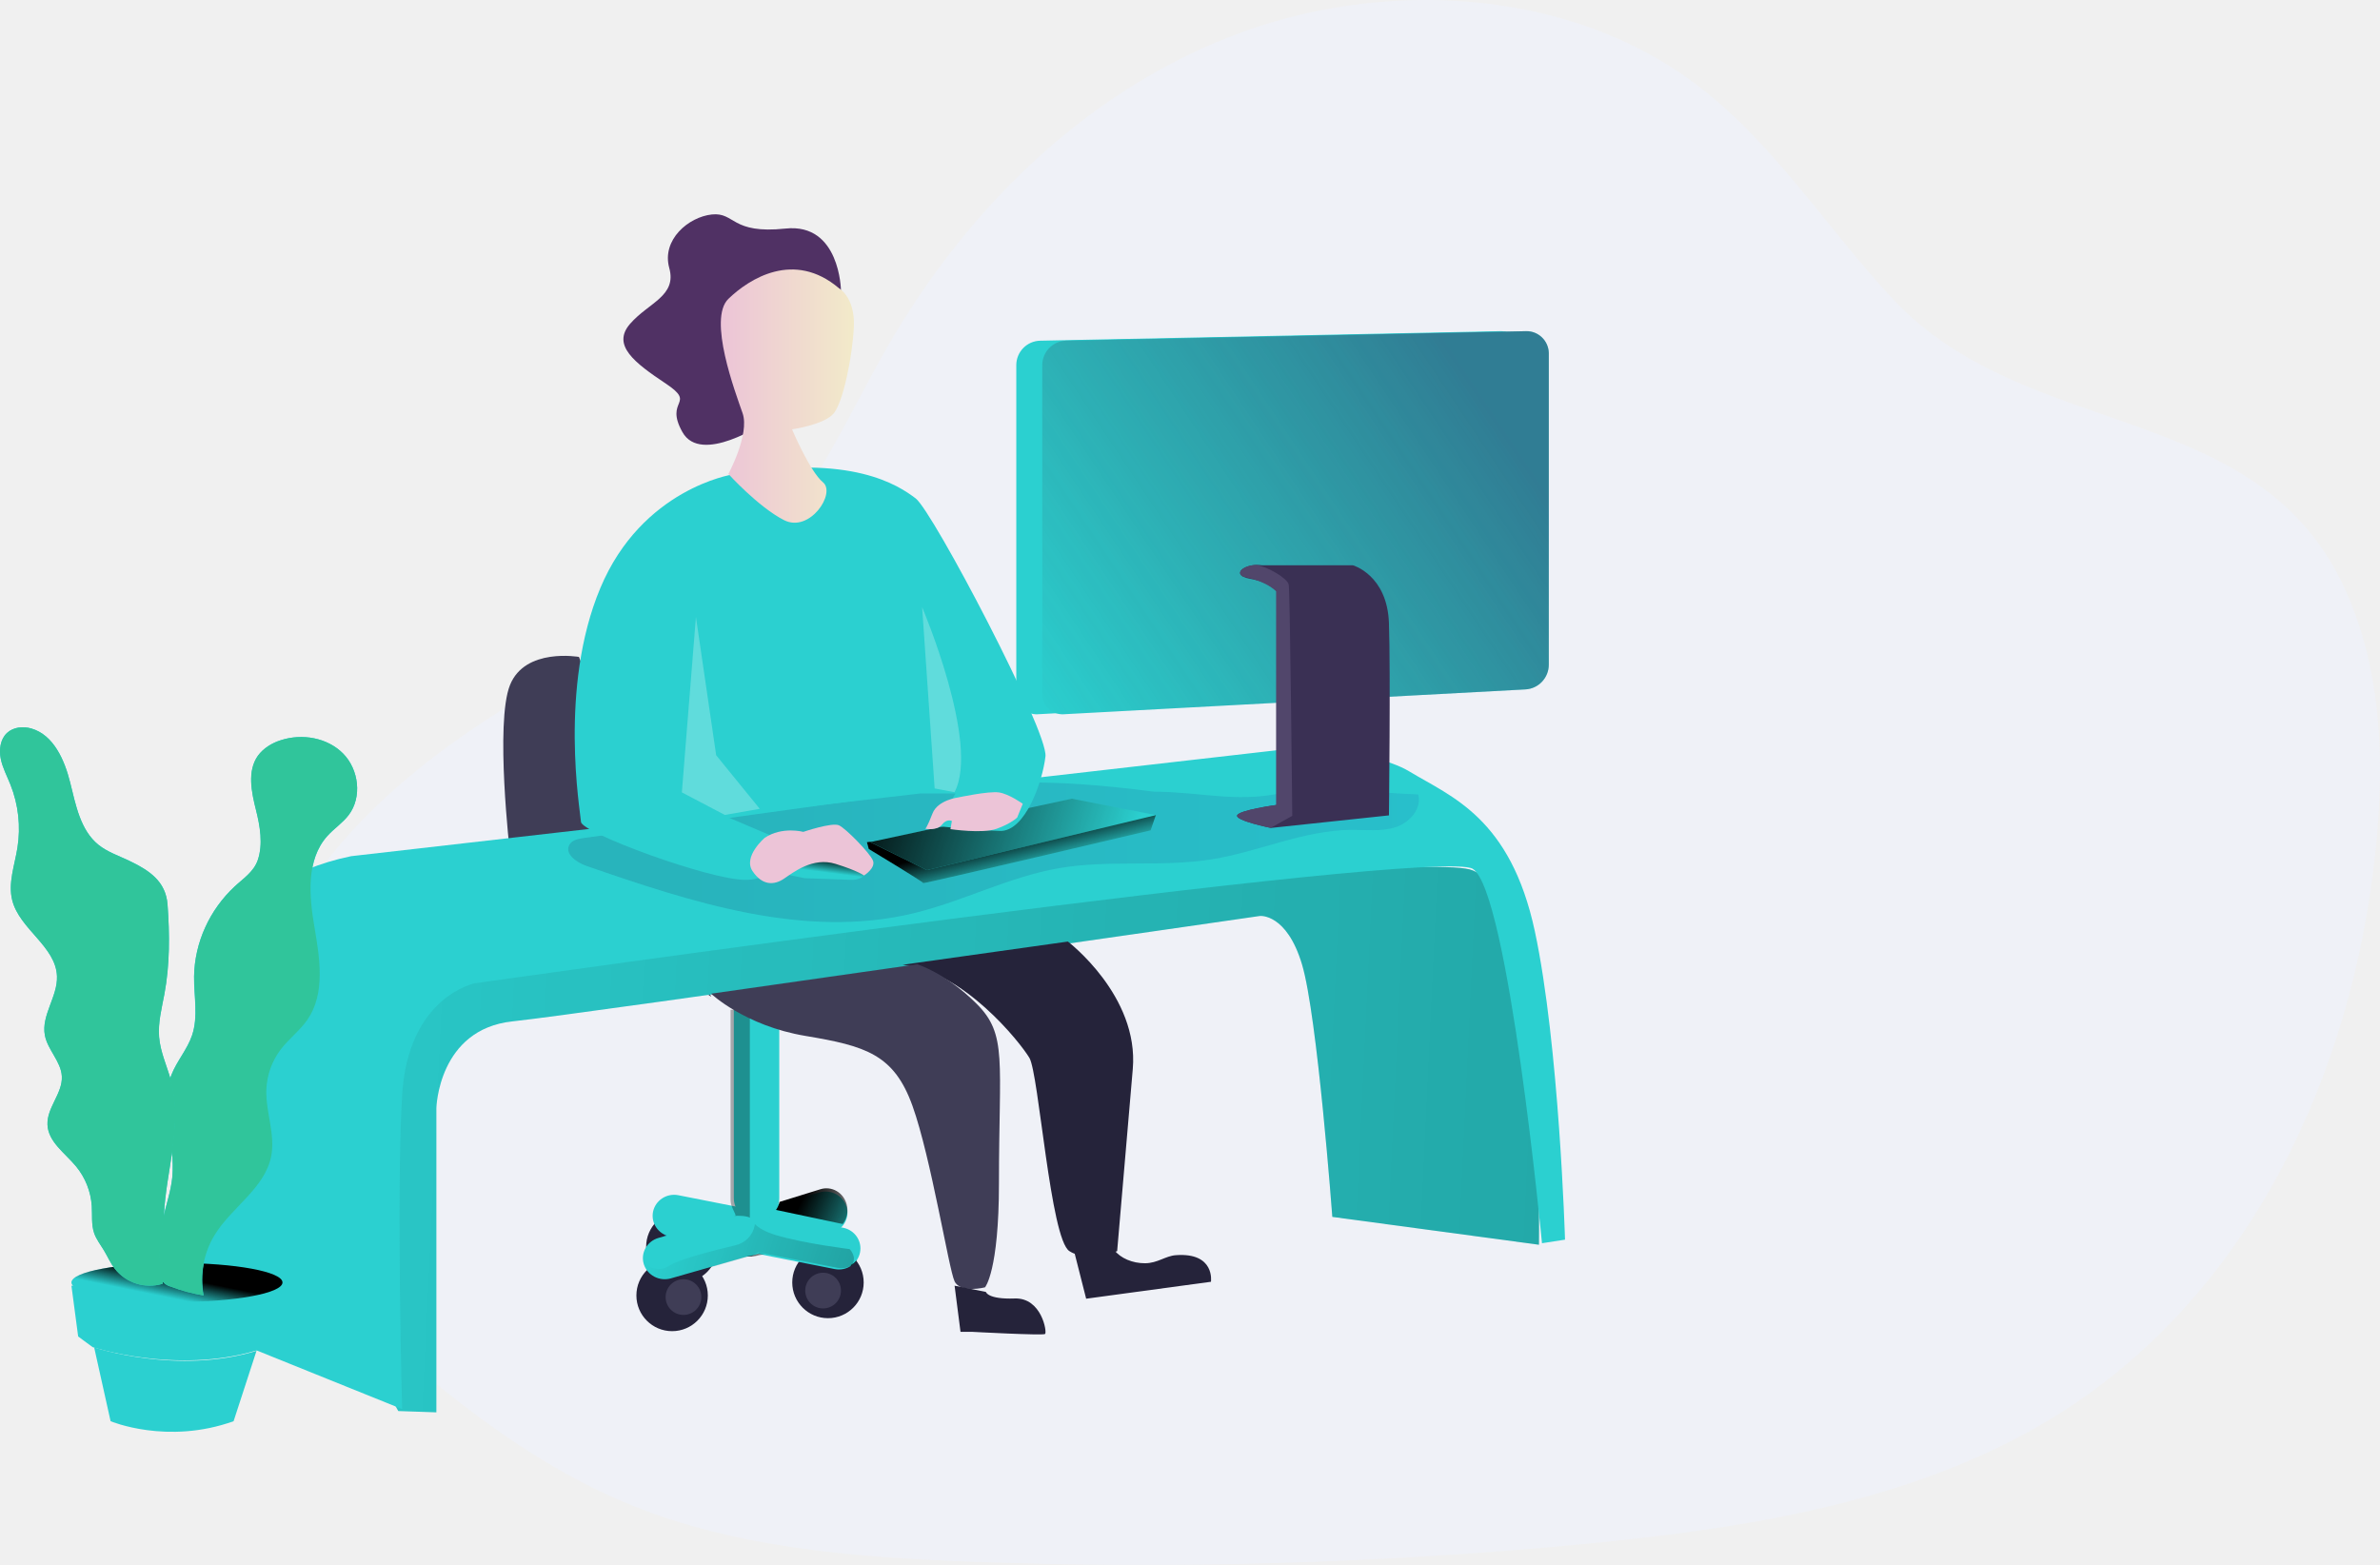
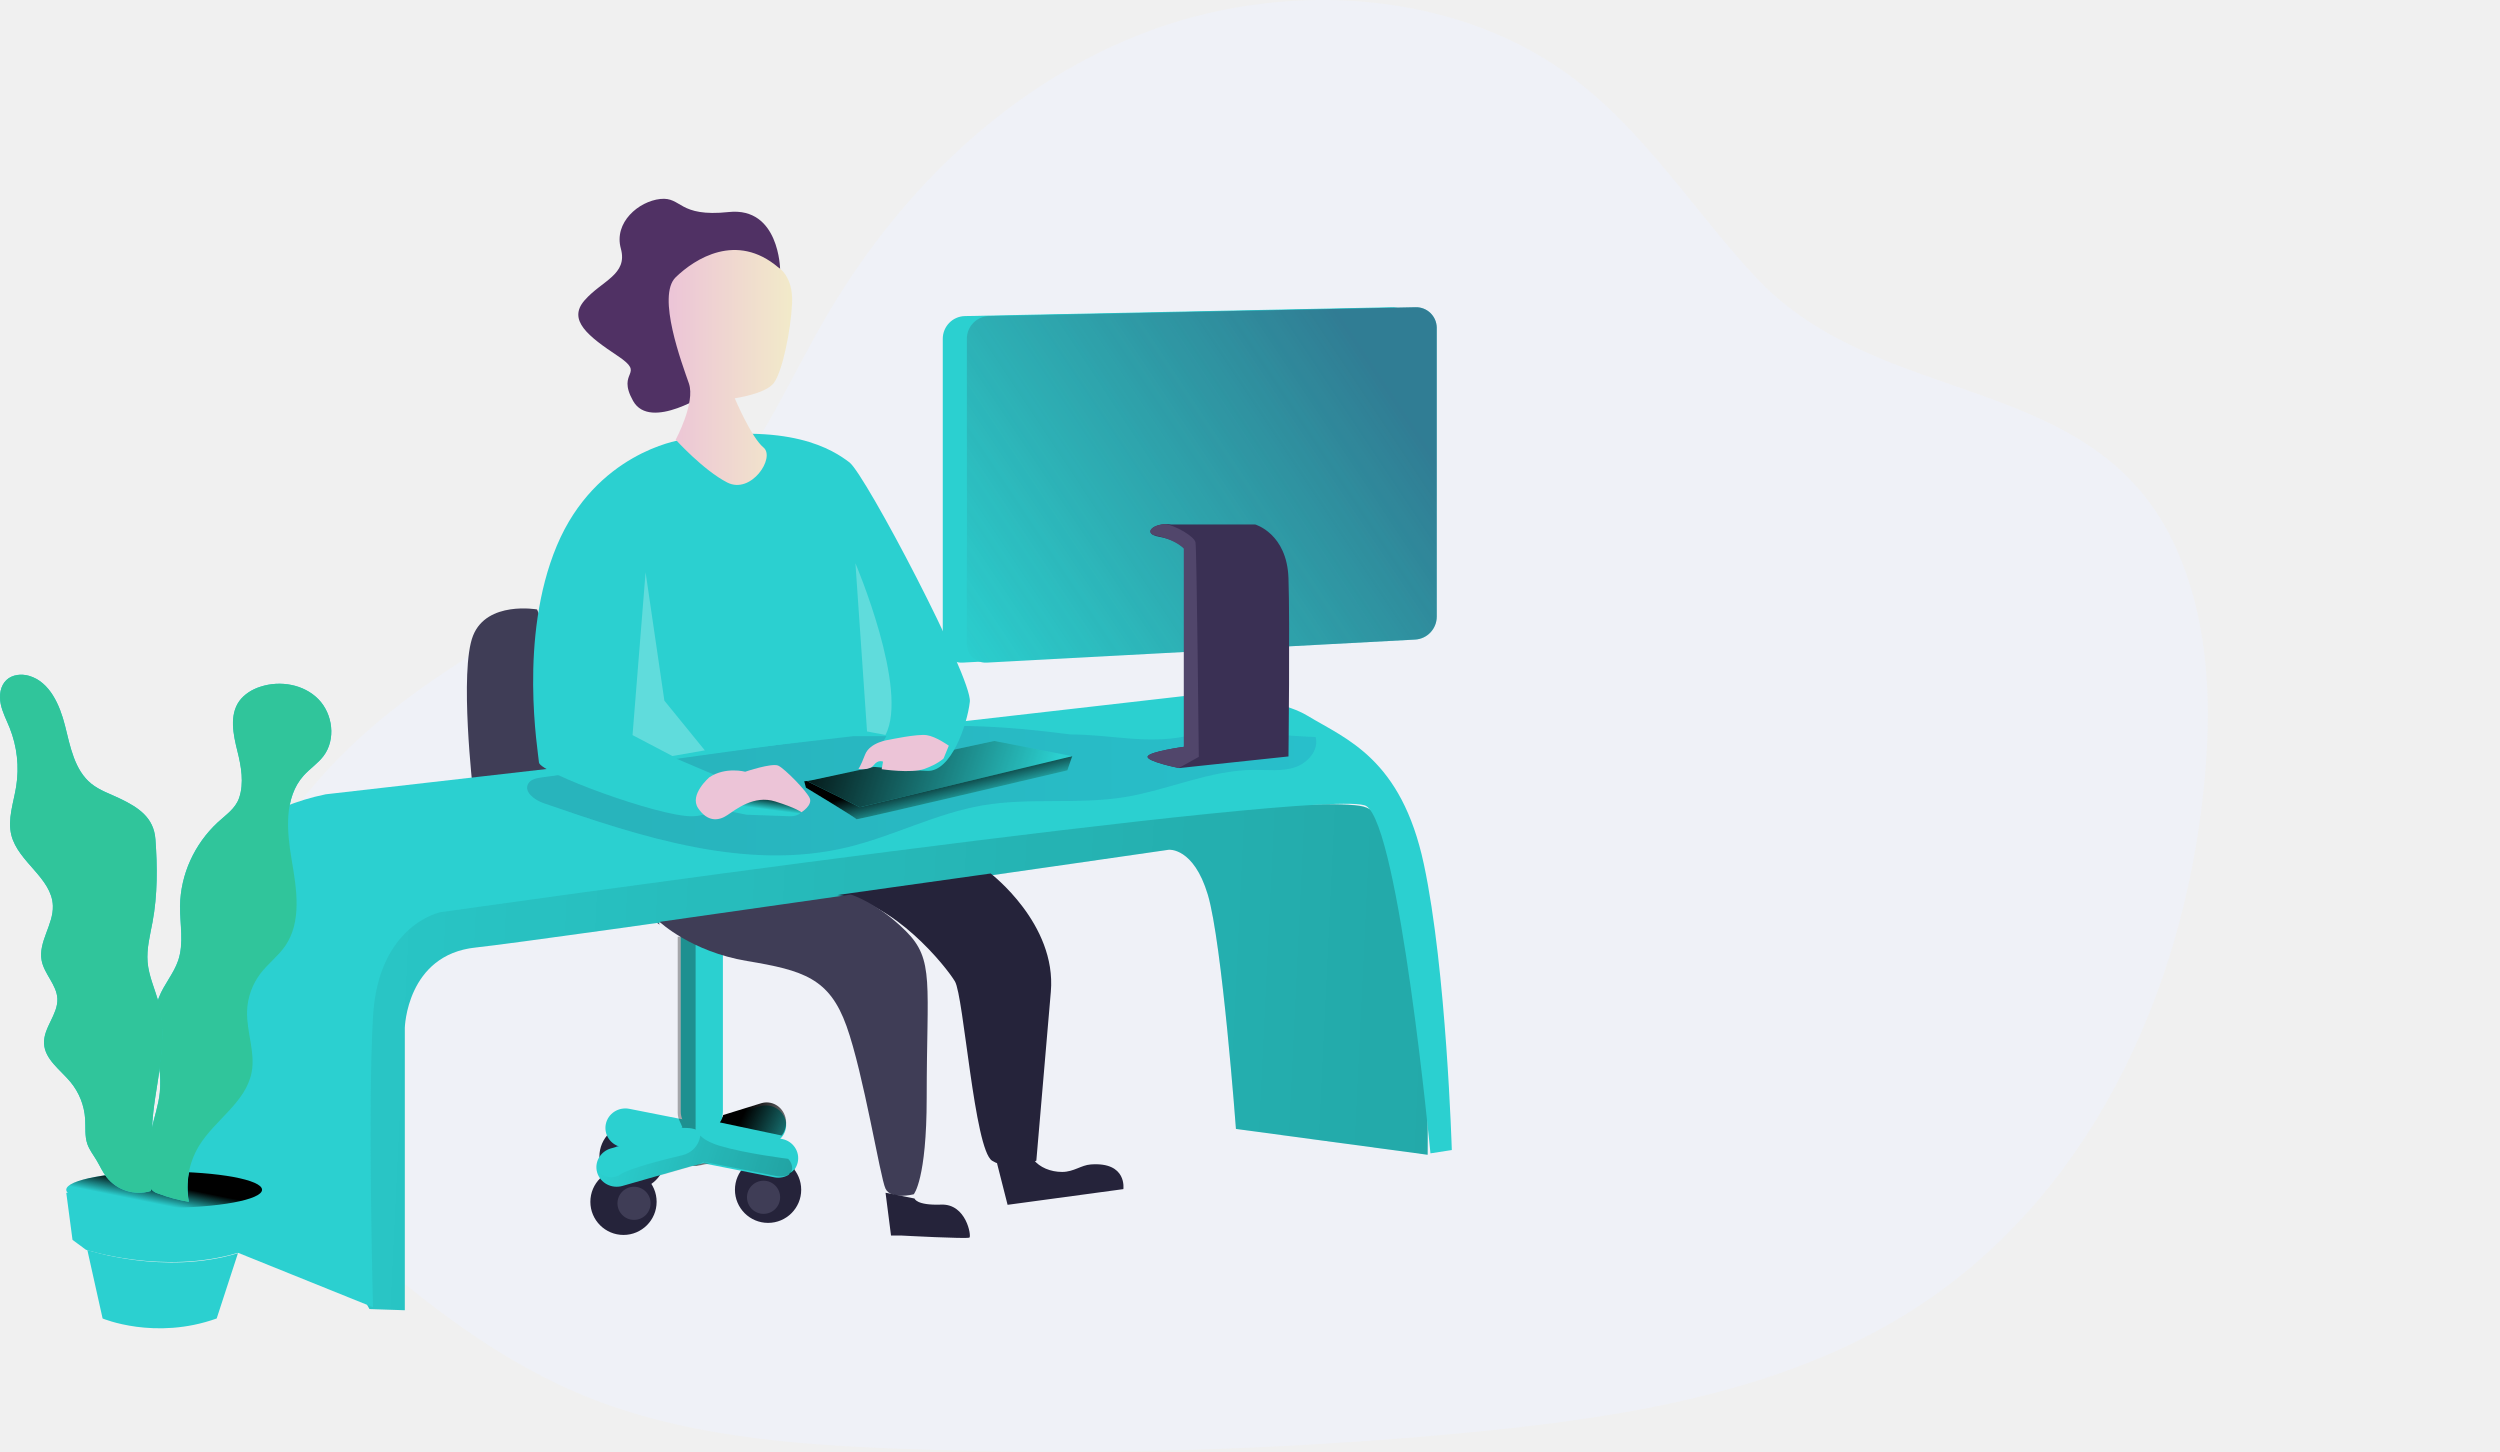
- <svg xmlns="http://www.w3.org/2000/svg" width="733" height="482">
+ <svg xmlns="http://www.w3.org/2000/svg" width="830" height="482">
  <defs>
    <linearGradient id="a" x1="0%" x2="100%" y1="50%" y2="50%">
      <stop offset="0%" stop-color="#183866" />
      <stop offset="100%" stop-color="#1A7FC1" />
    </linearGradient>
    <linearGradient id="b" x1="-.13%" x2="100%" y1="50.057%" y2="50.057%">
      <stop offset="0%" />
      <stop offset="99%" stop-opacity="0" />
    </linearGradient>
    <linearGradient id="c" x1="176.072%" x2="310.393%" y1="-566.037%" y2="-534.629%">
      <stop offset="0%" />
      <stop offset="99%" stop-opacity="0" />
    </linearGradient>
    <linearGradient id="d" x1="58.928%" x2="52.269%" y1="-257.998%" y2="-277.344%">
      <stop offset="0%" />
      <stop offset="99%" stop-opacity="0" />
    </linearGradient>
    <linearGradient id="e" x1="156.099%" x2="8.109%" y1="-63.273%" y2="-76.114%">
      <stop offset="0%" />
      <stop offset="99%" stop-opacity="0" />
    </linearGradient>
    <linearGradient id="f" x1="2361.044%" x2="2162.651%" y1="-16584.906%" y2="-16647.547%">
      <stop offset="0%" />
      <stop offset="99%" stop-opacity="0" />
    </linearGradient>
    <linearGradient id="g" x1="241.391%" x2="133.142%" y1="-426.052%" y2="-412.195%">
      <stop offset="0%" />
      <stop offset="99%" stop-opacity="0" />
    </linearGradient>
    <linearGradient id="h" x1="106.85%" x2="-35.821%" y1="22.502%" y2="19.27%">
      <stop offset="0%" />
      <stop offset="100%" stop-opacity="0" />
    </linearGradient>
    <linearGradient id="i" x1="14.169%" x2="114.168%" y1="-41.335%" y2="-41.335%">
      <stop offset="0%" stop-color="#183866" />
      <stop offset="100%" stop-color="#1A7FC1" />
    </linearGradient>
    <linearGradient id="j" x1="40.386%" x2="71.43%" y1="39.515%" y2="67.977%">
      <stop offset="0%" />
      <stop offset="99%" stop-opacity="0" />
    </linearGradient>
    <linearGradient id="k" x1="-12.531%" x2="93.689%" y1="44.923%" y2="53.42%">
      <stop offset="0%" />
      <stop offset="99%" stop-opacity="0" />
    </linearGradient>
    <linearGradient id="l" x1="53.702%" x2="43.721%" y1="42.271%" y2="80.595%">
      <stop offset="0%" />
      <stop offset="99%" stop-opacity="0" />
    </linearGradient>
    <linearGradient id="m" x1="190.926%" x2="102.154%" y1="-333.246%" y2="-335.028%">
      <stop offset="0%" />
      <stop offset="99%" stop-opacity="0" />
    </linearGradient>
    <linearGradient id="n" x1="168.578%" x2="111.53%" y1="-126.252%" y2="-126.942%">
      <stop offset="0%" />
      <stop offset="99%" stop-opacity="0" />
    </linearGradient>
    <linearGradient id="o" x1="56.989%" x2="28.128%" y1="43.618%" y2="69.958%">
      <stop offset="0%" />
      <stop offset="99%" stop-opacity="0" />
    </linearGradient>
    <linearGradient id="p" x1="58.095%" x2="57.212%" y1="-1473.571%" y2="-1370.204%">
      <stop offset="0%" />
      <stop offset="99%" stop-opacity="0" />
    </linearGradient>
    <linearGradient id="q" x1="-.04%" x2="99.996%" y1="49.993%" y2="49.993%">
      <stop offset="0%" stop-color="#ECC4D7" />
      <stop offset="42%" stop-color="#EFD4D1" />
      <stop offset="100%" stop-color="#F2EAC9" />
    </linearGradient>
    <linearGradient id="r" x1="99.032%" x2="199.03%" y1="-163.287%" y2="-163.287%">
      <stop offset="0%" stop-color="#ECC4D7" />
      <stop offset="42%" stop-color="#EFD4D1" />
      <stop offset="100%" stop-color="#F2EAC9" />
    </linearGradient>
    <linearGradient id="s" x1="124.306%" x2="224.306%" y1="-84.564%" y2="-84.564%">
      <stop offset="0%" stop-color="#ECC4D7" />
      <stop offset="42%" stop-color="#EFD4D1" />
      <stop offset="100%" stop-color="#F2EAC9" />
    </linearGradient>
    <linearGradient id="t" x1="128.89%" x2="24.06%" y1="100.36%" y2="153.095%">
      <stop offset="0%" stop-color="#362958" stop-opacity=".501" />
      <stop offset="100%" stop-color="#34313D" stop-opacity="0" />
    </linearGradient>
    <linearGradient id="u" x1="3990.942%" x2="3874.36%" y1="-34225.187%" y2="-34268.317%">
      <stop offset="0%" />
      <stop offset="99%" stop-opacity="0" />
    </linearGradient>
  </defs>
  <g fill="none" fill-rule="nonzero">
    <path fill="#EFF1F7" d="M583.08 92.214c-20.973-22.385-37.208-49.107-62.275-67.375-39.374-28.754-96.041-31.558-142.08-13.494-46.04 18.063-81.905 54.474-105.544 95.703-12.435 21.692-22.202 45.354-40.423 63.08-15.403 14.976-35.648 24.531-54.843 34.938-30.948 16.733-60.752 36.952-80.78 64.695-20.026 27.743-28.98 64.18-16.178 95.446 8.633 21.097 26.022 37.883 43.836 53.081 20.964 17.869 43.496 34.601 69.5 45.248 32.555 13.246 68.694 16.094 104.134 17.442 62.828 2.38 125.757.601 188.319-5.323 51.23-4.844 104.011-13.113 146.874-39.88 60.043-37.484 91-106.163 97.97-173.51 2.836-26.936 2.118-54.928-8.964-79.92-26.504-59.78-98.017-45.798-139.547-90.131z" />
    <path fill="#3F3D56" d="M178.317 202.334s-16.6-2.947-21.25 8.669c-4.65 11.616 0 51.733 0 51.733L219 307l-40.683-104.666z" />
    <path fill="#2BD0D0" d="M256.202 379.727l-24.555 7.008c-3.568 1.01-7.31-.952-8.372-4.386-1.047-3.438.987-7.046 4.55-8.069l24.522-7.014c3.565-1.01 7.307.947 8.372 4.379 1.058 3.433-.96 7.045-4.517 8.082z" />
    <circle cx="255" cy="395" r="11" fill="#25233A" />
    <circle cx="253.5" cy="397.5" r="5.5" fill="#3F3D56" />
    <circle cx="210" cy="384" r="11" fill="#25233A" />
    <path fill="url(#a)" d="M214 384.5a5.5 5.5 0 11-11 0 5.5 5.5 0 0111 0z" />
    <circle cx="207" cy="399" r="11" fill="#25233A" />
    <path fill="#3F3D56" d="M216 399.5a5.5 5.5 0 11-11 0 5.5 5.5 0 0111 0z" />
    <path fill="#2BD0D0" d="M257.085 390.874l-50.787-10.046c-3.574-.717-5.884-4.13-5.168-7.636.732-3.5 4.21-5.764 7.785-5.066l50.787 10.027c3.574.717 5.884 4.13 5.168 7.637-.723 3.507-4.204 5.781-7.785 5.084z" />
    <path fill="#2BD0D0" d="M226 310h14v59c0 3.866-3.133 7-6.997 7a6.999 6.999 0 01-6.996-7v-59H226z" />
    <path fill="#2BD0D0" d="M231.187 386.708l-24.537 7.025c-3.568 1.014-7.314-.949-8.375-4.388-1.047-3.44.987-7.05 4.548-8.074l24.537-7.005c3.564-1.01 7.304.948 8.368 4.381 1.039 3.435-.99 7.034-4.541 8.06z" />
    <path fill="url(#b)" d="M236 386.26l-3.125.551a12.89 12.89 0 01-2.875.172l1.305-.228a10.302 10.302 0 002.507-.755l2.188.26z" />
    <path fill="url(#c)" d="M261 372.738a6.914 6.914 0 01-1.46 4.262L239 372.65a7.113 7.113 0 001.098-2.462l12.654-3.923a6.201 6.201 0 014.913.579c1.5.867 2.609 2.324 3.083 4.048.164.6.249 1.222.252 1.846z" />
    <path fill="url(#d)" d="M225.22 371.103a5.776 5.776 0 01-.22-1.58V311h5.943v63.07c-.059.31-.04.627.057.93a9.278 9.278 0 00-2.845-.511c-.69-.04-1.385-.04-2.076 0l.425-.1c.262-.04-.94-2.091-1.283-3.286z" opacity=".31" />
    <path fill="url(#e)" d="M262.289 389.8c-.97.523-2.061.797-3.17.796a7.063 7.063 0 01-1.33-.13l-22.407-4.406-1.867-.363a6.54 6.54 0 01-2.133 1.055l-1.11.317-23.025 6.666c-3.514 1.007-7.202-.943-8.247-4.362 1.997 1.805 5.029 1.973 7.223.401 2.811-1.896 14.002-4.743 20.341-6.257 2.996-.698 5.288-3.05 5.848-6 .016-.173.042-.346.08-.517 1.056 1.113 2.997 2.362 6.505 3.423 8.64 2.589 22.667 4.304 22.667 4.304s2.532 2.42.625 5.073z" opacity=".31" />
    <path fill="url(#f)" d="M264 388a7.624 7.624 0 01-2 2 119.75 119.75 0 002-2z" />
    <path fill="url(#g)" d="M226.3 370.559a6.82 6.82 0 001.7 3.13c-.21.039-.425.092-.641.151L206.088 380c-3.271-.813-5.426-3.865-5.044-7.146.381-3.28 3.181-5.781 6.556-5.854a7.14 7.14 0 011.35.132l17.35 3.427z" />
    <path fill="#503164" d="M259 89.407s-.276-20.805-17.075-19.01c-16.8 1.793-15.511-5.095-22.687-4.339-7.175.757-15.51 7.786-13.117 16.468 2.395 8.682-6.332 10.623-12.064 17.21-5.733 6.587 1.349 11.976 11.006 18.416 9.657 6.44-.6 4.773 5.125 14.955 5.726 10.181 25.107-2.825 25.107-2.825L259 89.407z" />
    <path fill="#2BD0D0" d="M122.664 434.601l11.73.399v-93.745s.59-24.241 23.452-26.673c22.861-2.431 230.196-32.466 230.196-32.466s8.218-.87 12.951 14.901c4.733 15.771 9.34 77.787 9.34 77.787l63.64 8.577s1.68-109.55-21.302-115.595c-22.981-6.045-323.522 24.76-323.522 24.76s-22.29 116.352-6.485 142.055z" />
    <path fill="url(#h)" d="M122.664 434.601l11.73.399v-93.745s.59-24.241 23.452-26.673c22.861-2.431 230.196-32.466 230.196-32.466s8.218-.87 12.951 14.901c4.733 15.771 9.34 77.787 9.34 77.787l63.64 8.577s1.68-109.55-21.302-115.595c-22.981-6.045-323.522 24.76-323.522 24.76s-22.29 116.352-6.485 142.055z" opacity=".197" />
    <path fill="#2BD0D0" d="M62 303.784s5.744-31.756 46.144-40.079l285.183-32.643s27.996-1.16 40.804 6.587c12.808 7.746 31.088 14.168 38.583 49.223 7.495 35.056 9.286 94.942 9.286 94.942l-7.09 1.1s-10.348-108.44-21.312-115.306c-10.963-6.865-307.402 35.255-307.402 35.255s-20.561 4.088-22.352 34.532c-1.79 30.443 0 96.605 0 96.605L62 409.057V303.784z" />
    <path fill="url(#i)" d="M355.425 243.844c-14.762-1.9-29.644-3.276-44.519-2.72-11.18.433-22.286 1.966-33.372 3.493l-97.775 13.503c-1.66.23-3.55.603-4.38 2.044-1.592 2.752 2.15 5.464 5.182 6.512 32.51 11.256 67.243 22.656 100.708 14.63 15.3-3.669 29.511-11.288 45.03-13.935 15.518-2.647 31.448-.21 46.933-2.706 14.557-2.345 28.417-9.009 43.172-9.074 4.525 0 9.183.577 13.475-.839 4.293-1.415 8.088-5.739 6.9-10.05-13.853-.478-29.404-3.007-42.992-.262-13.449 2.712-24.894-.596-38.362-.596z" opacity=".19" />
    <path fill="#2BD0D0" d="M267 259.38l.57 2.114s16.881 10.173 16.775 10.501c-.106.328 70.024-16.24 70.024-16.24L356 251l-89 8.38z" />
    <path fill="url(#j)" d="M267 259.38l.57 2.114s16.881 10.173 16.775 10.501c-.106.328 70.024-16.24 70.024-16.24L356 251l-89 8.38z" />
    <path fill="#2BD0D0" d="M268 259.364L330.107 246 356 251.054 285.442 268z" />
    <path fill="url(#k)" d="M268 259.364L330.107 246 356 251.054 285.442 268z" />
    <path fill="#2BD0D0" d="M247.832 270.484l14.457.512s3.672.228 4.62-2.717c.95-2.945-5.89-9.16-6.622-9.277-.733-.118-19.76 5.22-17.017 10.556l4.562.926z" />
    <path fill="url(#l)" d="M247.832 270.484l14.457.512s3.672.228 4.62-2.717c.95-2.945-5.89-9.16-6.622-9.277-.733-.118-19.76 5.22-17.017 10.556l4.562.926z" />
    <path fill="#2BD0D0" d="M79 416.056l-7.058 21.677c-20.473 7.351-37.88 0-37.88 0L29 415s25.535 8.56 50 1.056z" />
    <path fill="url(#m)" d="M79 416.056l-7.058 21.677c-20.473 7.351-37.88 0-37.88 0L29 415s25.535 8.56 50 1.056z" />
    <path fill="#2BD0D0" d="M87 396l-2.284 16.943-5.786 3.008c-24.648 7.42-50.415-1.038-50.415-1.038l-4.443-3.283L22 396h65z" />
    <path fill="url(#n)" d="M87 396l-2.284 16.943-5.786 3.008c-24.648 7.42-50.415-1.038-50.415-1.038l-4.443-3.283L22 396h65z" />
    <ellipse cx="54.5" cy="395" fill="#2BD0D0" rx="32.5" ry="6" />
    <ellipse cx="54.5" cy="395" fill="url(#o)" rx="32.5" ry="6" />
    <path fill="#2BD0D0" d="M39.641 265.03c-3.182-1.515-6.603-2.658-9.356-4.87-5.547-4.5-6.953-12.248-8.69-19.198-1.736-6.951-5.097-14.593-11.944-16.587-2.562-.737-5.567-.445-7.515 1.39-2.053 1.933-2.47 5.11-1.908 7.914.561 2.804 1.928 5.316 2.985 7.974a36.878 36.878 0 012.172 19.477c-.865 5.389-2.932 10.851-1.605 16.134 2.252 8.964 13.47 14.22 13.78 23.457.212 6.233-4.885 12.001-3.73 18.135.852 4.538 5.005 8.08 5.23 12.692.25 5.23-4.662 9.655-4.424 14.885.237 5.23 5.427 8.725 8.815 12.839a21.453 21.453 0 014.827 12.193c.178 2.791-.179 5.682.726 8.327.66 1.933 1.98 3.575 3.004 5.316 1.13 1.88 1.981 3.914 3.341 5.655a13.696 13.696 0 0014.725 4.651c1.05-6.95.132-14.04.423-21.065.574-13.609 5.691-27.324 2.416-40.535-1.201-4.844-3.512-9.443-3.922-14.413-.363-4.44.812-8.838 1.631-13.217 1.69-9.044 1.664-18.394.97-27.538-.547-7.256-5.618-10.599-11.95-13.616z" />
    <path fill="#2BD0D0" d="M59.752 300.767c-.053 6.062 1.33 12.33-.612 18.085-1.47 4.362-4.702 7.934-6.371 12.223-3.85 9.899 1.33 21 .273 31.57-.44 4.354-1.936 8.537-2.88 12.813a51.236 51.236 0 00-.851 16.485 4.17 4.17 0 003.325 4.342A51.942 51.942 0 0062.711 399a26.638 26.638 0 013.445-18.59c5.274-8.63 15.522-14.446 17.43-24.359 1.29-6.712-1.715-13.524-1.502-20.355a21.886 21.886 0 014.482-12.548c2.48-3.227 5.839-5.723 8.147-9.07 5.546-8.066 3.817-18.848 2.168-28.494-1.65-9.647-2.607-20.748 3.91-28.057 2.062-2.31 4.748-4.044 6.617-6.513 4.163-5.504 3.112-13.983-1.73-18.902-4.84-4.92-12.635-6.28-19.218-4.116a13.86 13.86 0 00-7.01 4.76c-3.325 4.714-1.995 11.154-.585 16.757 1.23 4.867 2.221 10.483.539 15.39-1.257 3.651-4.443 5.63-7.15 8.172a38.903 38.903 0 00-12.502 27.692z" />
    <path fill="#30C59B" d="M53.062 354.522c-.938 6.593-2.292 13.239-2.57 19.851v.665a1.757 1.757 0 01-.111.479 51.684 51.684 0 00-.866 16.501c.036.893.261 1.768.66 2.566-.032.279-.072.551-.111.83a13.702 13.702 0 01-14.73-4.652c-1.32-1.741-2.213-3.775-3.342-5.655-1.057-1.748-2.345-3.39-3.005-5.317-.905-2.659-.549-5.536-.727-8.327a21.453 21.453 0 00-4.828-12.196c-3.389-4.087-8.587-7.516-8.818-12.833-.231-5.317 4.676-9.656 4.425-14.887-.224-4.612-4.379-8.154-5.23-12.693-1.157-6.135 3.962-11.903 3.731-18.137-.31-9.238-11.532-14.495-13.785-23.46-1.32-5.284.74-10.747 1.605-16.136a36.876 36.876 0 00-2.146-19.46c-1.057-2.658-2.424-5.163-2.986-7.975-.561-2.81-.145-5.981 1.909-7.922 1.982-1.834 4.954-2.126 7.517-1.389 6.856 1.994 10.204 9.664 11.948 16.615 1.744 6.952 3.144 14.694 8.692 19.2 2.742 2.227 6.176 3.356 9.36 4.872 6.34 3.017 11.413 6.36 11.955 13.55.66 9.145.72 18.496-.97 27.541-.82 4.38-1.982 8.78-1.632 13.219.35 4.44 2.272 8.64 3.527 12.946.139.485.277.977.396 1.469 1.665 6.839 1.13 13.757.132 20.735z" />
    <path fill="url(#p)" d="M49.718 394a7.789 7.789 0 01-.502-2.488c-.43-5.36-.216-10.78.637-16.047.023-.155.052-.31.08-.465-.171 6.346.374 12.744-.215 19z" />
    <path fill="#30C59B" d="M107.393 251.014c-1.871 2.47-4.562 4.202-6.627 6.513-6.527 7.303-5.568 18.41-3.916 28.057 1.651 9.646 3.383 20.428-2.172 28.495-2.31 3.32-5.674 5.842-8.159 9.069a21.865 21.865 0 00-4.49 12.548c-.212 6.831 2.798 13.643 1.506 20.355-1.911 9.913-12.175 15.742-17.457 24.36A26.644 26.644 0 0062.654 399a51.824 51.824 0 01-10.064-2.715 5.425 5.425 0 01-2.344-1.415 2.503 2.503 0 01-.247-.345 6.232 6.232 0 01-.699-2.55c-.599-5.506-.3-11.073.886-16.484.033-.16.073-.319.113-.478.946-4.11 2.345-8.14 2.771-12.336a39.84 39.84 0 00-.16-8.166c1.006-6.971 1.545-13.882-.153-20.668-.12-.49-.26-.982-.4-1.467.127-.425.273-.85.44-1.268 1.672-4.289 4.909-7.86 6.38-12.223 1.939-5.756.56-12.023.613-18.085.087-10.47 4.823-20.58 12.429-27.725 2.71-2.542 5.901-4.52 7.16-8.172 1.685-4.907.666-10.523-.54-15.39-1.418-5.603-2.764-12.043.587-16.757 1.665-2.337 4.29-3.857 7.02-4.76 6.567-2.165 14.407-.804 19.249 4.116 4.842 4.92 5.868 13.43 1.698 18.902z" />
    <path fill="#2BD0D0" d="M225.573 146.146s-27.817 4.3-40.684 34.977c-12.867 30.677-6.176 68.683-5.951 72.027.225 3.344 39.428 17.85 50.635 17.85 11.208 0 13.542-11.229 13.542-11.229l-19.803-8.433 60.17-6.949h10.804l-5.951 10.032s11.743 1.23 19.592 1.511c7.848.281 13.178-15.24 14.057-22.959.88-7.717-34.667-75.458-39.977-79.47-5.31-4.013-19.717-13.817-56.434-7.357z" />
    <path fill="url(#q)" d="M258.392 88.776s5.032 2.83 4.58 11.985c-.453 9.155-3.29 22.932-6.153 26.5-2.864 3.57-12.88 4.968-12.88 4.968s5.464 12.977 9.53 16.326c4.066 3.349-4.086 15.687-12.015 11.639-7.928-4.049-17.12-14.216-17.12-14.216s6.612-12.245 4.376-18.69c-2.235-6.445-10.772-29.064-4.376-35.242 6.396-6.18 20.186-15.035 34.058-3.27z" />
    <path fill="#FFF" opacity=".25" d="M214.334 190L210 244.055 223.238 251 234 249.122l-13.428-16.504zM284 187s17.909 42.077 9.97 57l-6.116-1.16L284 187z" />
    <path fill="url(#r)" d="M235.522 258.045s-6.766 5.775-3.746 10.267c3.02 4.491 6.625 4.363 9.631 2.355 3.006-2.009 8.911-6.776 15.946-4.588 7.035 2.188 8.744 3.58 8.744 3.58s3.705-2.316 2.744-4.639c-.962-2.323-8.32-9.85-10.452-10.825-2.132-.975-10.983 2.021-10.983 2.021s-6.503-1.758-11.884 1.83z" />
    <path fill="url(#s)" d="M295.191 245.598s-6.385.759-7.998 4.957c-1.613 4.198-2.193 4.71-2.193 4.71s3.606.69 5.106-1.264 3.059-1.133 3.059-1.133l-.447 2.507s9.798 1.477 14.224-.11c4.425-1.589 6.325-3.453 6.325-3.453l1.733-4.24s-4.18-3.03-7.332-3.5c-3.152-.47-12.477 1.526-12.477 1.526z" />
    <path fill="#25233A" d="M328.893 290s21.934 16.687 19.984 39.259c-1.949 22.572-4.813 56.087-4.813 56.087s-8.846 3.722-14.707 0c-5.862-3.722-9.411-54.65-12.315-59.513-2.904-4.864-20.375-26.79-39.042-28.679L328.893 290z" />
    <path fill="#3F3D56" d="M219 306.058s10.444 9.895 29.062 13.002c18.619 3.107 27.297 5.7 32.987 21.605 5.69 15.905 11.148 50.137 12.935 53.963 1.786 3.826 9.382 1.874 9.382 1.874s4.296-4.895 4.296-32.114c0-37.946 2.655-45.724-6.913-55.256-9.568-9.533-18.272-12.132-18.272-12.132L219 306.058z" />
    <path fill="#25233A" d="M294 396l1.82 14.197h3.408s21.948 1.187 22.636.675c.688-.513-1.057-11.243-9.372-10.94-8.316.304-8.861-2.023-8.861-2.023L294 396zm37-9.844L334.518 400l38.437-5.212s1.353-9.093-10.823-8.191c-3.214.234-5.608 2.465-9.471 2.485-3.863.02-7.563-1.543-9.511-4.082L331 386.156z" />
    <path fill="#2BD0D0" d="M461.804 212.337l-142.243 7.654c-3.44.181-6.376-2.47-6.561-5.926V112.473c.003-4.101 3.267-7.448 7.348-7.535l141.661-2.937a6.835 6.835 0 014.886 1.917 6.898 6.898 0 012.105 4.827v95.971c-.005 4.056-3.164 7.402-7.196 7.621z" />
    <path fill="#2BD0D0" d="M469.804 212.337l-142.25 7.655c-3.44.177-6.372-2.478-6.554-5.934V112.473c-.004-4.102 3.26-7.452 7.342-7.535l141.68-2.937c3.777-.07 6.898 2.943 6.978 6.738v95.977c-.005 4.057-3.164 7.403-7.196 7.621z" />
    <path fill="url(#t)" d="M469.804 212.337l-142.25 7.655c-3.44.177-6.372-2.478-6.554-5.934V112.473c-.004-4.102 3.26-7.452 7.342-7.535l141.68-2.937c3.777-.07 6.898 2.943 6.978 6.738v95.977c-.005 4.057-3.164 7.403-7.196 7.621z" />
    <path fill="#3A3054" d="M427.773 251.138L391.478 255s-11.053-2.23-10.455-3.862c.599-1.633 12.156-3.205 12.156-3.205v-65.804c-.1-.146-1.621-2.084-5.789-3.319-.807-.239-1.628-.43-2.459-.57a7.252 7.252 0 01-2.06-.624c-2.479-1.28.26-3.51 4.107-3.61a9.625 9.625 0 011.802.106h27.913s10.568 2.973 11.08 17.811c.511 14.839 0 59.215 0 59.215z" />
    <path fill="#51466B" d="M398 251.277L391.322 255s-10.888-2.23-10.299-3.863c.59-1.632 11.995-3.205 11.995-3.205v-65.809c-.138-.152-1.807-1.898-5.703-3.318a28.64 28.64 0 00-4.452-1.195c-2.442-1.28.255-3.51 4.046-3.61 3.228.445 9.585 4.028 9.998 6.073.412 2.044 1.093 71.204 1.093 71.204z" />
    <path fill="url(#u)" d="M263 389c-.881 1.001-1.29 1.37-.77.547.27-.159.527-.342.77-.547z" />
  </g>
</svg>
